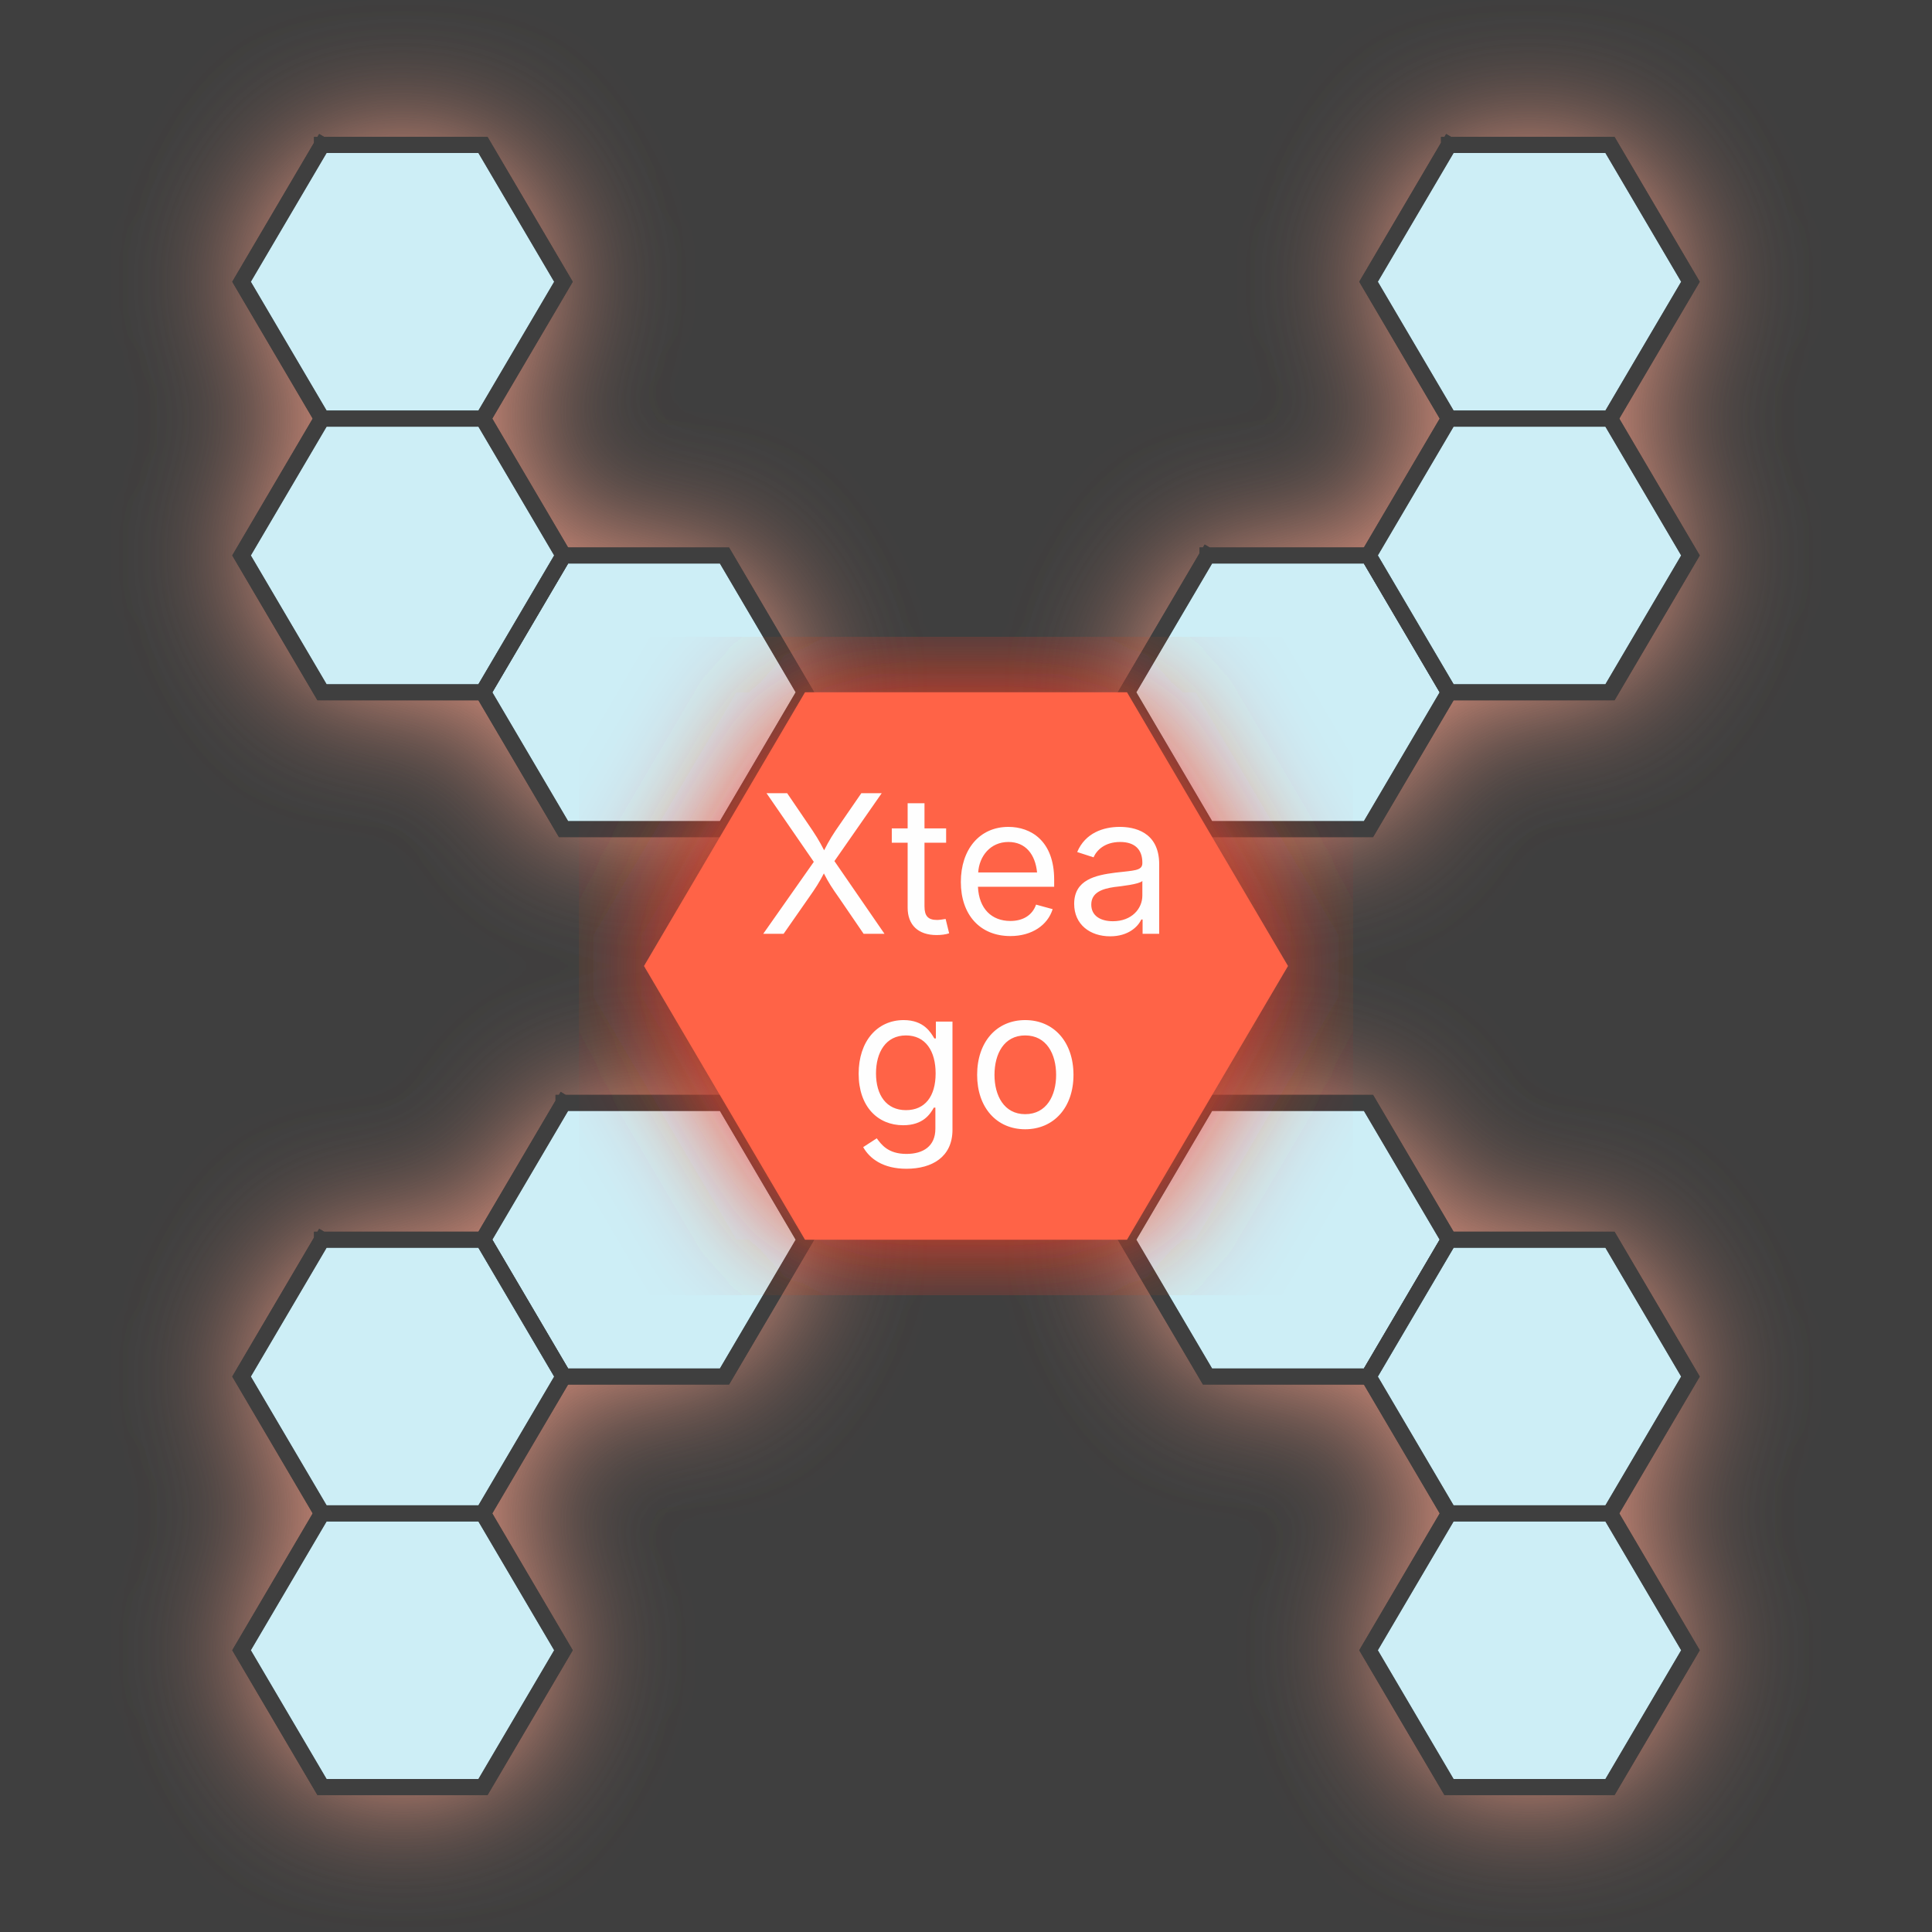
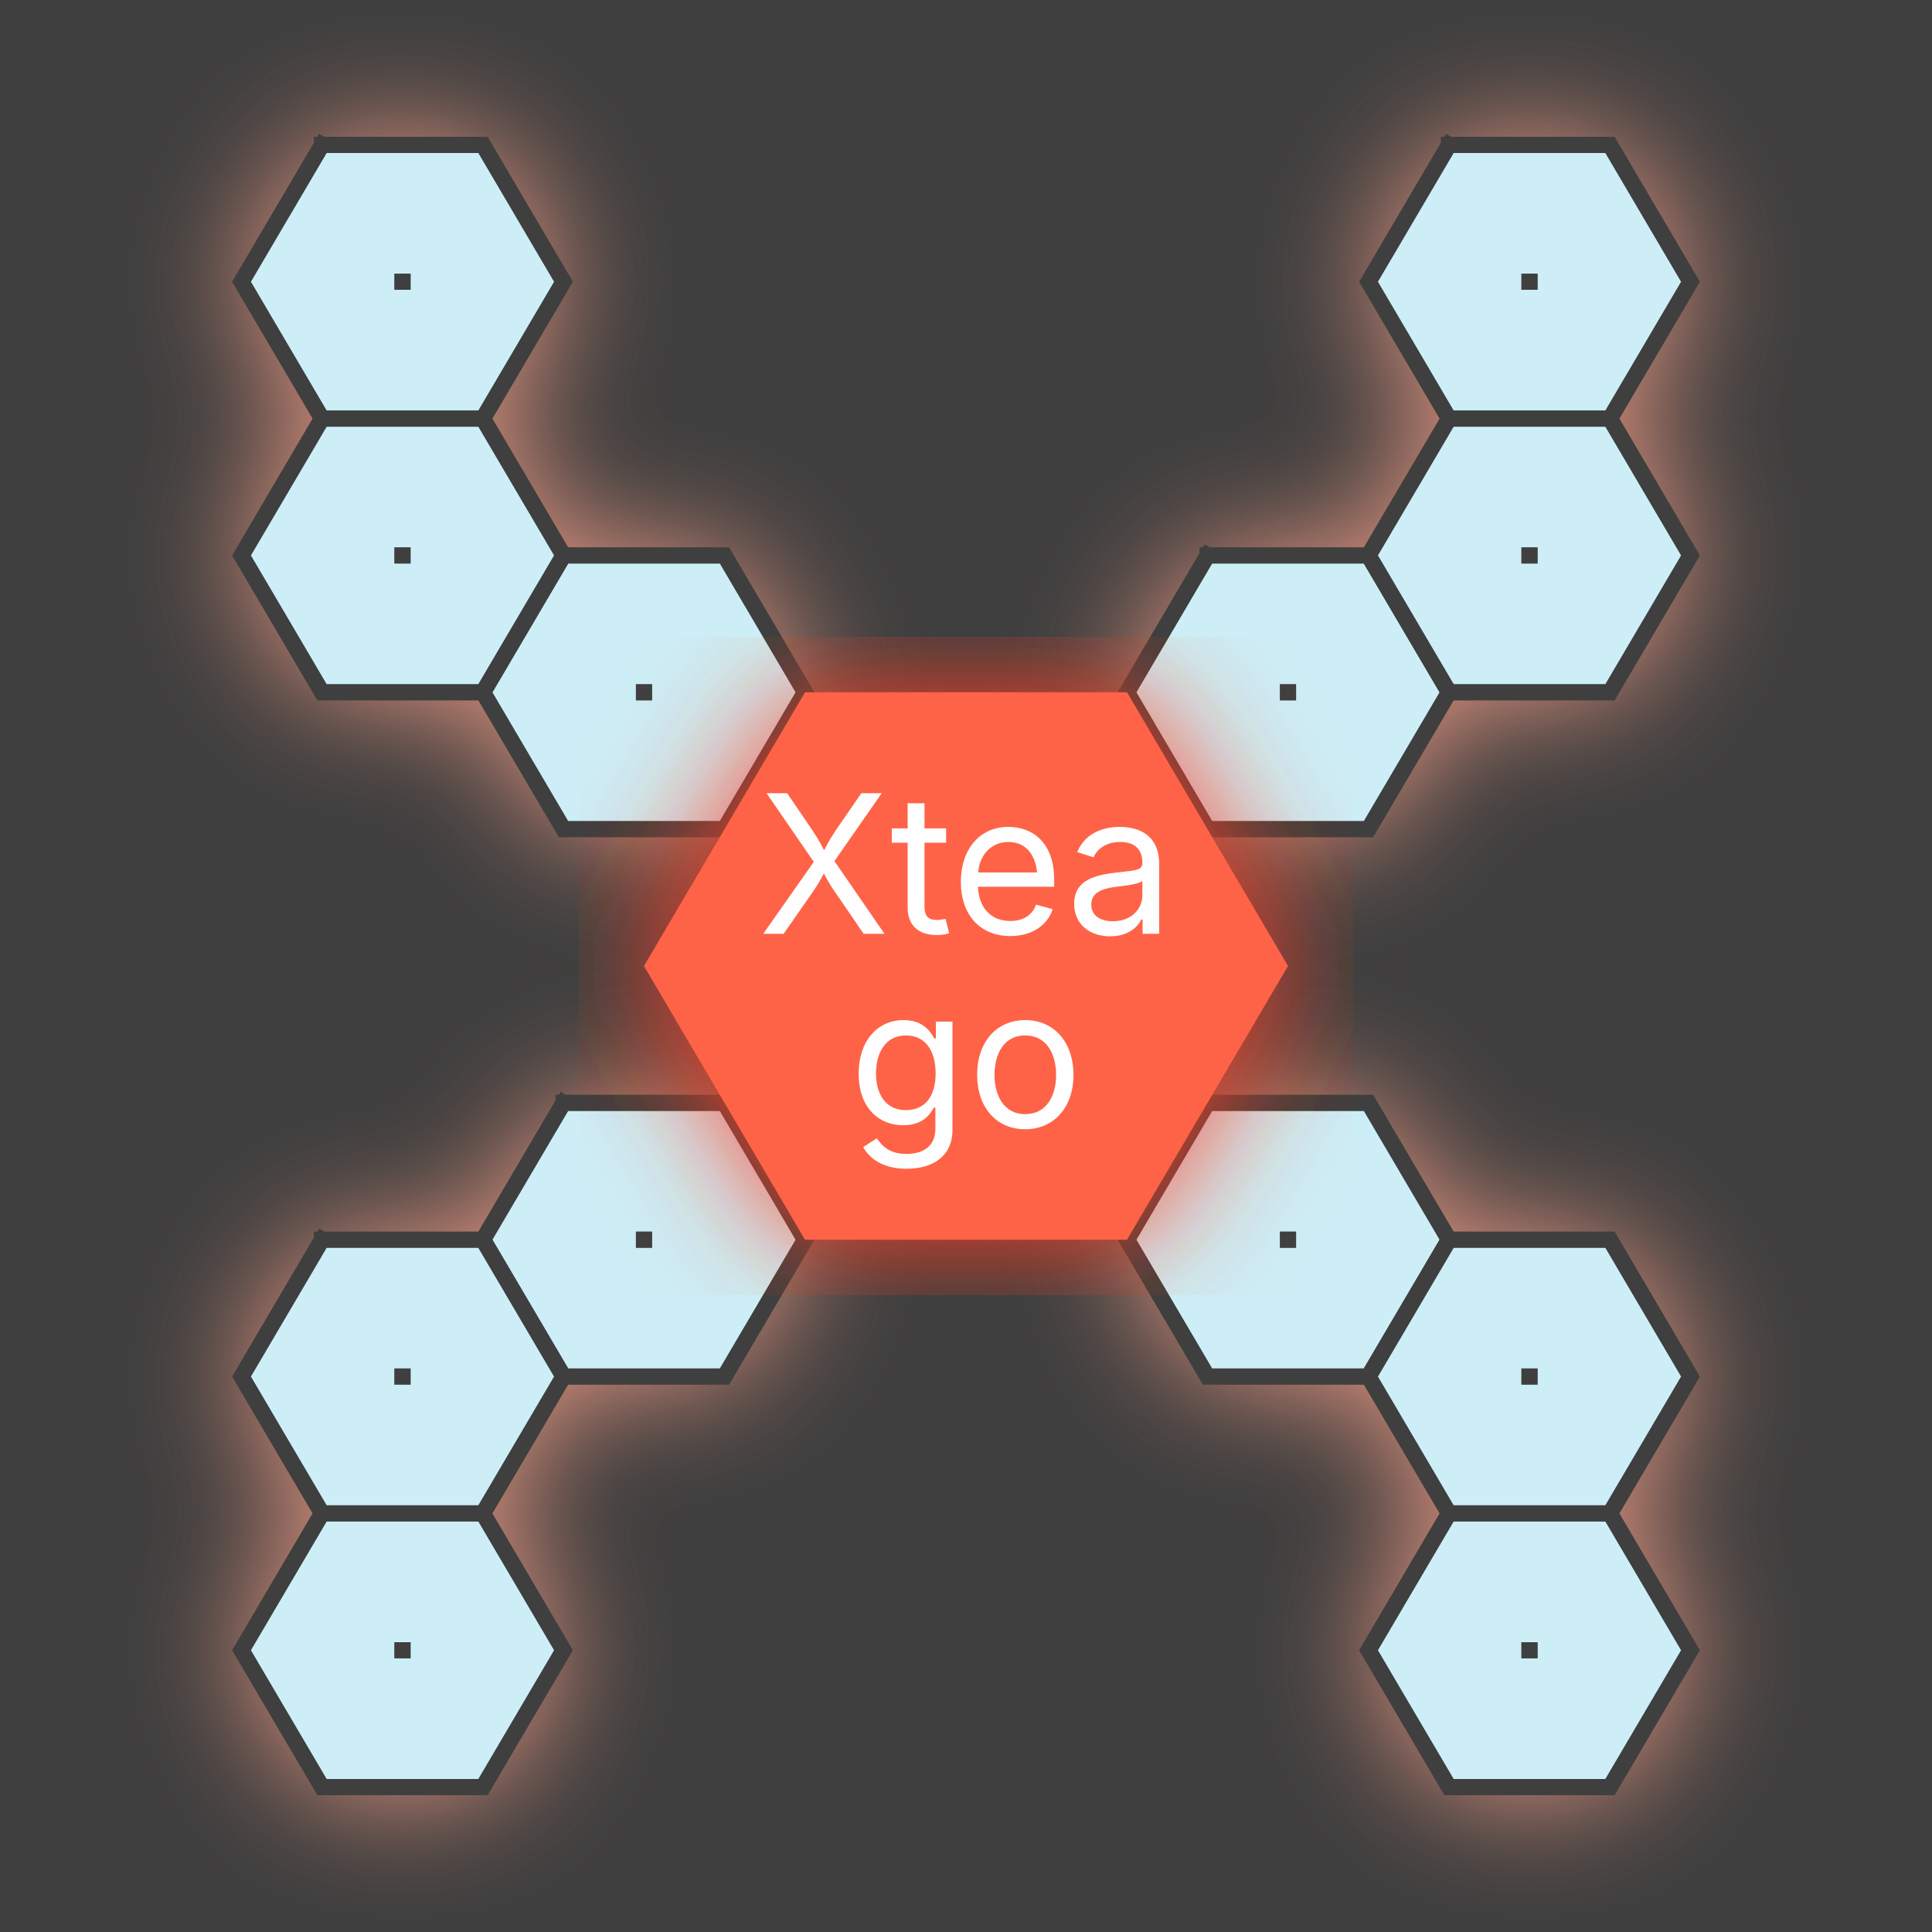
<svg xmlns="http://www.w3.org/2000/svg" width="120" height="120">
  <g id="group-back">
    <rect id="back-global" x="0" y="0" width="120" height="120" fill="#3f3f3f" stroke="none" />
  </g>
  <g id="group-hive" stroke-linecap="square" stroke-miterlimit="100" stroke="#3f3f3f" stroke-width="1" fill="#fefefe" filter="url(#filter-light)">
-     <path id="hive-tr-1" d="M60,60 m15,-25.5 l10,0 l5,8.5 l-5,8.5 l-10,0 l-5,-8.5 l5,-8.5" />
-     <path id="hive-tr-2" d="M60,60 m30,-34 l10,0 l5,8.5 l-5,8.5 l-10,0 l-5,-8.5 l5,-8.5" />
-     <path id="hive-tr-3" d="M60,60 m30,-51 l10,0 l5,8.5 l-5,8.5 l-10,0 l-5,-8.5 l5,-8.5" />
-     <path id="hive-tl-1" d="M60,60 m-25,-25.5 l10,0 l5,8.5 l-5,8.5 l-10,0 l-5,-8.5 l5,-8.5" />
-     <path id="hive-tl-2" d="M60,60 m-40,-34 l10,0 l5,8.5 l-5,8.5 l-10,0 l-5,-8.5 l5,-8.5" />
-     <path id="hive-tl-3" d="M60,60 m-40,-51 l10,0 l5,8.5 l-5,8.5 l-10,0 l-5,-8.5 l5,-8.5" />
-     <path id="hive-br-1" d="M60,60 m15,8.5 l10,0 l5,8.5 l-5,8.5 l-10,0 l-5,-8.5 l5,-8.5" />
-     <path id="hive-br-2" d="M60,60 m30,17 l10,0 l5,8.5 l-5,8.5 l-10,0 l-5,-8.5 l5,-8.5" />
-     <path id="hive-br-3" d="M60,60 m30,34 l10,0 l5,8.5 l-5,8.5 l-10,0 l-5,-8.5 l5,-8.5" />
-     <path id="hive-bl-1" d="M60,60 m-25,8.5 l10,0 l5,8.5 l-5,8.5 l-10,0 l-5,-8.5 l5,-8.5" />
-     <path id="hive-bl-2" d="M60,60 m-40,17 l10,0 l5,8.5 l-5,8.5 l-10,0 l-5,-8.5 l5,-8.5" />
-     <path id="hive-bl-3" d="M60,60 m-40,34 l10,0 l5,8.5 l-5,8.5 l-10,0 l-5,-8.5 l5,-8.5" />
+     <path id="hive-tr-1" d="M80,43 m-5,-8.5 l10,0 l5,8.5 l-5,8.5 l-10,0 l-5,-8.5 l5,-8.5" />
+     <path id="hive-tr-2" d="M95,34.5 m-5,-8.5 l10,0 l5,8.5 l-5,8.5 l-10,0 l-5,-8.5 l5,-8.5" />
+     <path id="hive-tr-3" d="M95,17.5 m-5,-8.5 l10,0 l5,8.5 l-5,8.5 l-10,0 l-5,-8.5 l5,-8.5" />
+     <path id="hive-tl-1" d="M40,43 m-5,-8.5 l10,0 l5,8.5 l-5,8.5 l-10,0 l-5,-8.5 l5,-8.5" />
+     <path id="hive-tl-2" d="M25,34.5 m-5,-8.5 l10,0 l5,8.5 l-5,8.5 l-10,0 l-5,-8.5 l5,-8.5" />
+     <path id="hive-tl-3" d="M25,17.5 m-5,-8.5 l10,0 l5,8.5 l-5,8.5 l-10,0 l-5,-8.5 l5,-8.5" />
+     <path id="hive-br-1" d="M80,77 m-5,-8.5 l10,0 l5,8.5 l-5,8.5 l-10,0 l-5,-8.5 l5,-8.5" />
+     <path id="hive-br-2" d="M95,85.5 m-5,-8.5 l10,0 l5,8.5 l-5,8.5 l-10,0 l-5,-8.5 l5,-8.5" />
+     <path id="hive-br-3" d="M95,102.5 m-5,-8.5 l10,0 l5,8.5 l-5,8.5 l-10,0 l-5,-8.5 l5,-8.5" />
+     <path id="hive-bl-1" d="M40,77 m-5,-8.5 l10,0 l5,8.5 l-5,8.5 l-10,0 l-5,-8.5 l5,-8.5" />
+     <path id="hive-bl-2" d="M25,85.5 m-5,-8.5 l10,0 l5,8.5 l-5,8.5 l-10,0 l-5,-8.5 l5,-8.5" />
+     <path id="hive-bl-3" d="M25,102.5 m-5,-8.5 l10,0 l5,8.5 l-5,8.5 l-10,0 l-5,-8.5 l5,-8.5" />
  </g>
  <g id="group-color" stroke-linecap="square" stroke-miterlimit="100" stroke="#3f3f3f" stroke-width="1" fill="#7fd5ea" fill-opacity="0.382">
-     <path id="color-tr-1" d="M60,60 m15,-25.5 l10,0 l5,8.5 l-5,8.5 l-10,0 l-5,-8.5 l5,-8.5" />
-     <path id="color-tr-2" d="M60,60 m30,-34 l10,0 l5,8.5 l-5,8.5 l-10,0 l-5,-8.5 l5,-8.5" />
-     <path id="color-tr-3" d="M60,60 m30,-51 l10,0 l5,8.5 l-5,8.5 l-10,0 l-5,-8.5 l5,-8.5" />
-     <path id="color-tl-1" d="M60,60 m-25,-25.5 l10,0 l5,8.5 l-5,8.5 l-10,0 l-5,-8.5 l5,-8.5" />
-     <path id="color-tl-2" d="M60,60 m-40,-34 l10,0 l5,8.5 l-5,8.5 l-10,0 l-5,-8.5 l5,-8.5" />
-     <path id="color-tl-3" d="M60,60 m-40,-51 l10,0 l5,8.5 l-5,8.5 l-10,0 l-5,-8.5 l5,-8.5" />
-     <path id="color-br-1" d="M60,60 m15,8.5 l10,0 l5,8.5 l-5,8.5 l-10,0 l-5,-8.5 l5,-8.5" />
-     <path id="color-br-2" d="M60,60 m30,17 l10,0 l5,8.5 l-5,8.5 l-10,0 l-5,-8.5 l5,-8.5" />
-     <path id="color-br-3" d="M60,60 m30,34 l10,0 l5,8.5 l-5,8.5 l-10,0 l-5,-8.5 l5,-8.5" />
-     <path id="color-bl-1" d="M60,60 m-25,8.5 l10,0 l5,8.5 l-5,8.5 l-10,0 l-5,-8.5 l5,-8.5" />
-     <path id="color-bl-2" d="M60,60 m-40,17 l10,0 l5,8.5 l-5,8.5 l-10,0 l-5,-8.5 l5,-8.5" />
-     <path id="color-bl-3" d="M60,60 m-40,34 l10,0 l5,8.5 l-5,8.5 l-10,0 l-5,-8.5 l5,-8.5" />
+     <path id="color-tr-1" d="M80,43 m-5,-8.5 l10,0 l5,8.5 l-5,8.5 l-10,0 l-5,-8.5 l5,-8.5" />
+     <path id="color-tr-2" d="M95,34.5 m-5,-8.5 l10,0 l5,8.5 l-5,8.5 l-10,0 l-5,-8.5 l5,-8.5" />
+     <path id="color-tr-3" d="M95,17.5 m-5,-8.5 l10,0 l5,8.5 l-5,8.5 l-10,0 l-5,-8.5 l5,-8.5" />
+     <path id="color-tl-1" d="M40,43 m-5,-8.5 l10,0 l5,8.5 l-5,8.5 l-10,0 l-5,-8.5 l5,-8.5" />
+     <path id="color-tl-2" d="M25,34.5 m-5,-8.5 l10,0 l5,8.5 l-5,8.5 l-10,0 l-5,-8.5 l5,-8.5" />
+     <path id="color-tl-3" d="M25,17.5 m-5,-8.5 l10,0 l5,8.5 l-5,8.5 l-10,0 l-5,-8.5 l5,-8.5" />
+     <path id="color-br-1" d="M80,77 m-5,-8.5 l10,0 l5,8.5 l-5,8.5 l-10,0 l-5,-8.5 l5,-8.5" />
+     <path id="color-br-2" d="M95,85.5 m-5,-8.5 l10,0 l5,8.5 l-5,8.5 l-10,0 l-5,-8.5 l5,-8.5" />
+     <path id="color-br-3" d="M95,102.5 m-5,-8.5 l10,0 l5,8.5 l-5,8.5 l-10,0 l-5,-8.5 l5,-8.5" />
+     <path id="color-bl-1" d="M40,77 m-5,-8.5 l10,0 l5,8.5 l-5,8.5 l-10,0 l-5,-8.5 l5,-8.5" />
+     <path id="color-bl-2" d="M25,85.5 m-5,-8.5 l10,0 l5,8.5 l-5,8.5 l-10,0 l-5,-8.5 l5,-8.5" />
+     <path id="color-bl-3" d="M25,102.5 m-5,-8.5 l10,0 l5,8.5 l-5,8.5 l-10,0 l-5,-8.5 l5,-8.5" />
  </g>
  <g id="group-title">
    <path id="title-back" d="M60,60 m-10,-17 l20,0 l10,17 l-10,17 l-20,0 l-10,-17 l10,-17" stroke-linecap="square" stroke-miterlimit="100" stroke="none" fill="Tomato" filter="url(#filter-light)" />
    <g id="group-title-text" text-anchor="middle" font-family="Inter,Arial,sans-serif" font-size="12">
      <text id="title-xtea" x="60" y="58" fill="#fefefe">
        Xtea
      </text>
      <text id="title-go" x="60" y="70" fill="#fefefe">
        go
      </text>
    </g>
  </g>
  <defs>
    <filter id="filter-light">
      <feColorMatrix result="colorOut" in="SourceGraphic" values="1 0 0 0 0                              0 0.388 0 0 0                              0 0 0.278 0 0                              0 0 0 1 0" />
      <feGaussianBlur result="blurOut" in="colorOut" stdDeviation="4" />
      <feBlend in="SourceGraphic" in2="blurOut" mode="normal" />
    </filter>
  </defs>
</svg>
